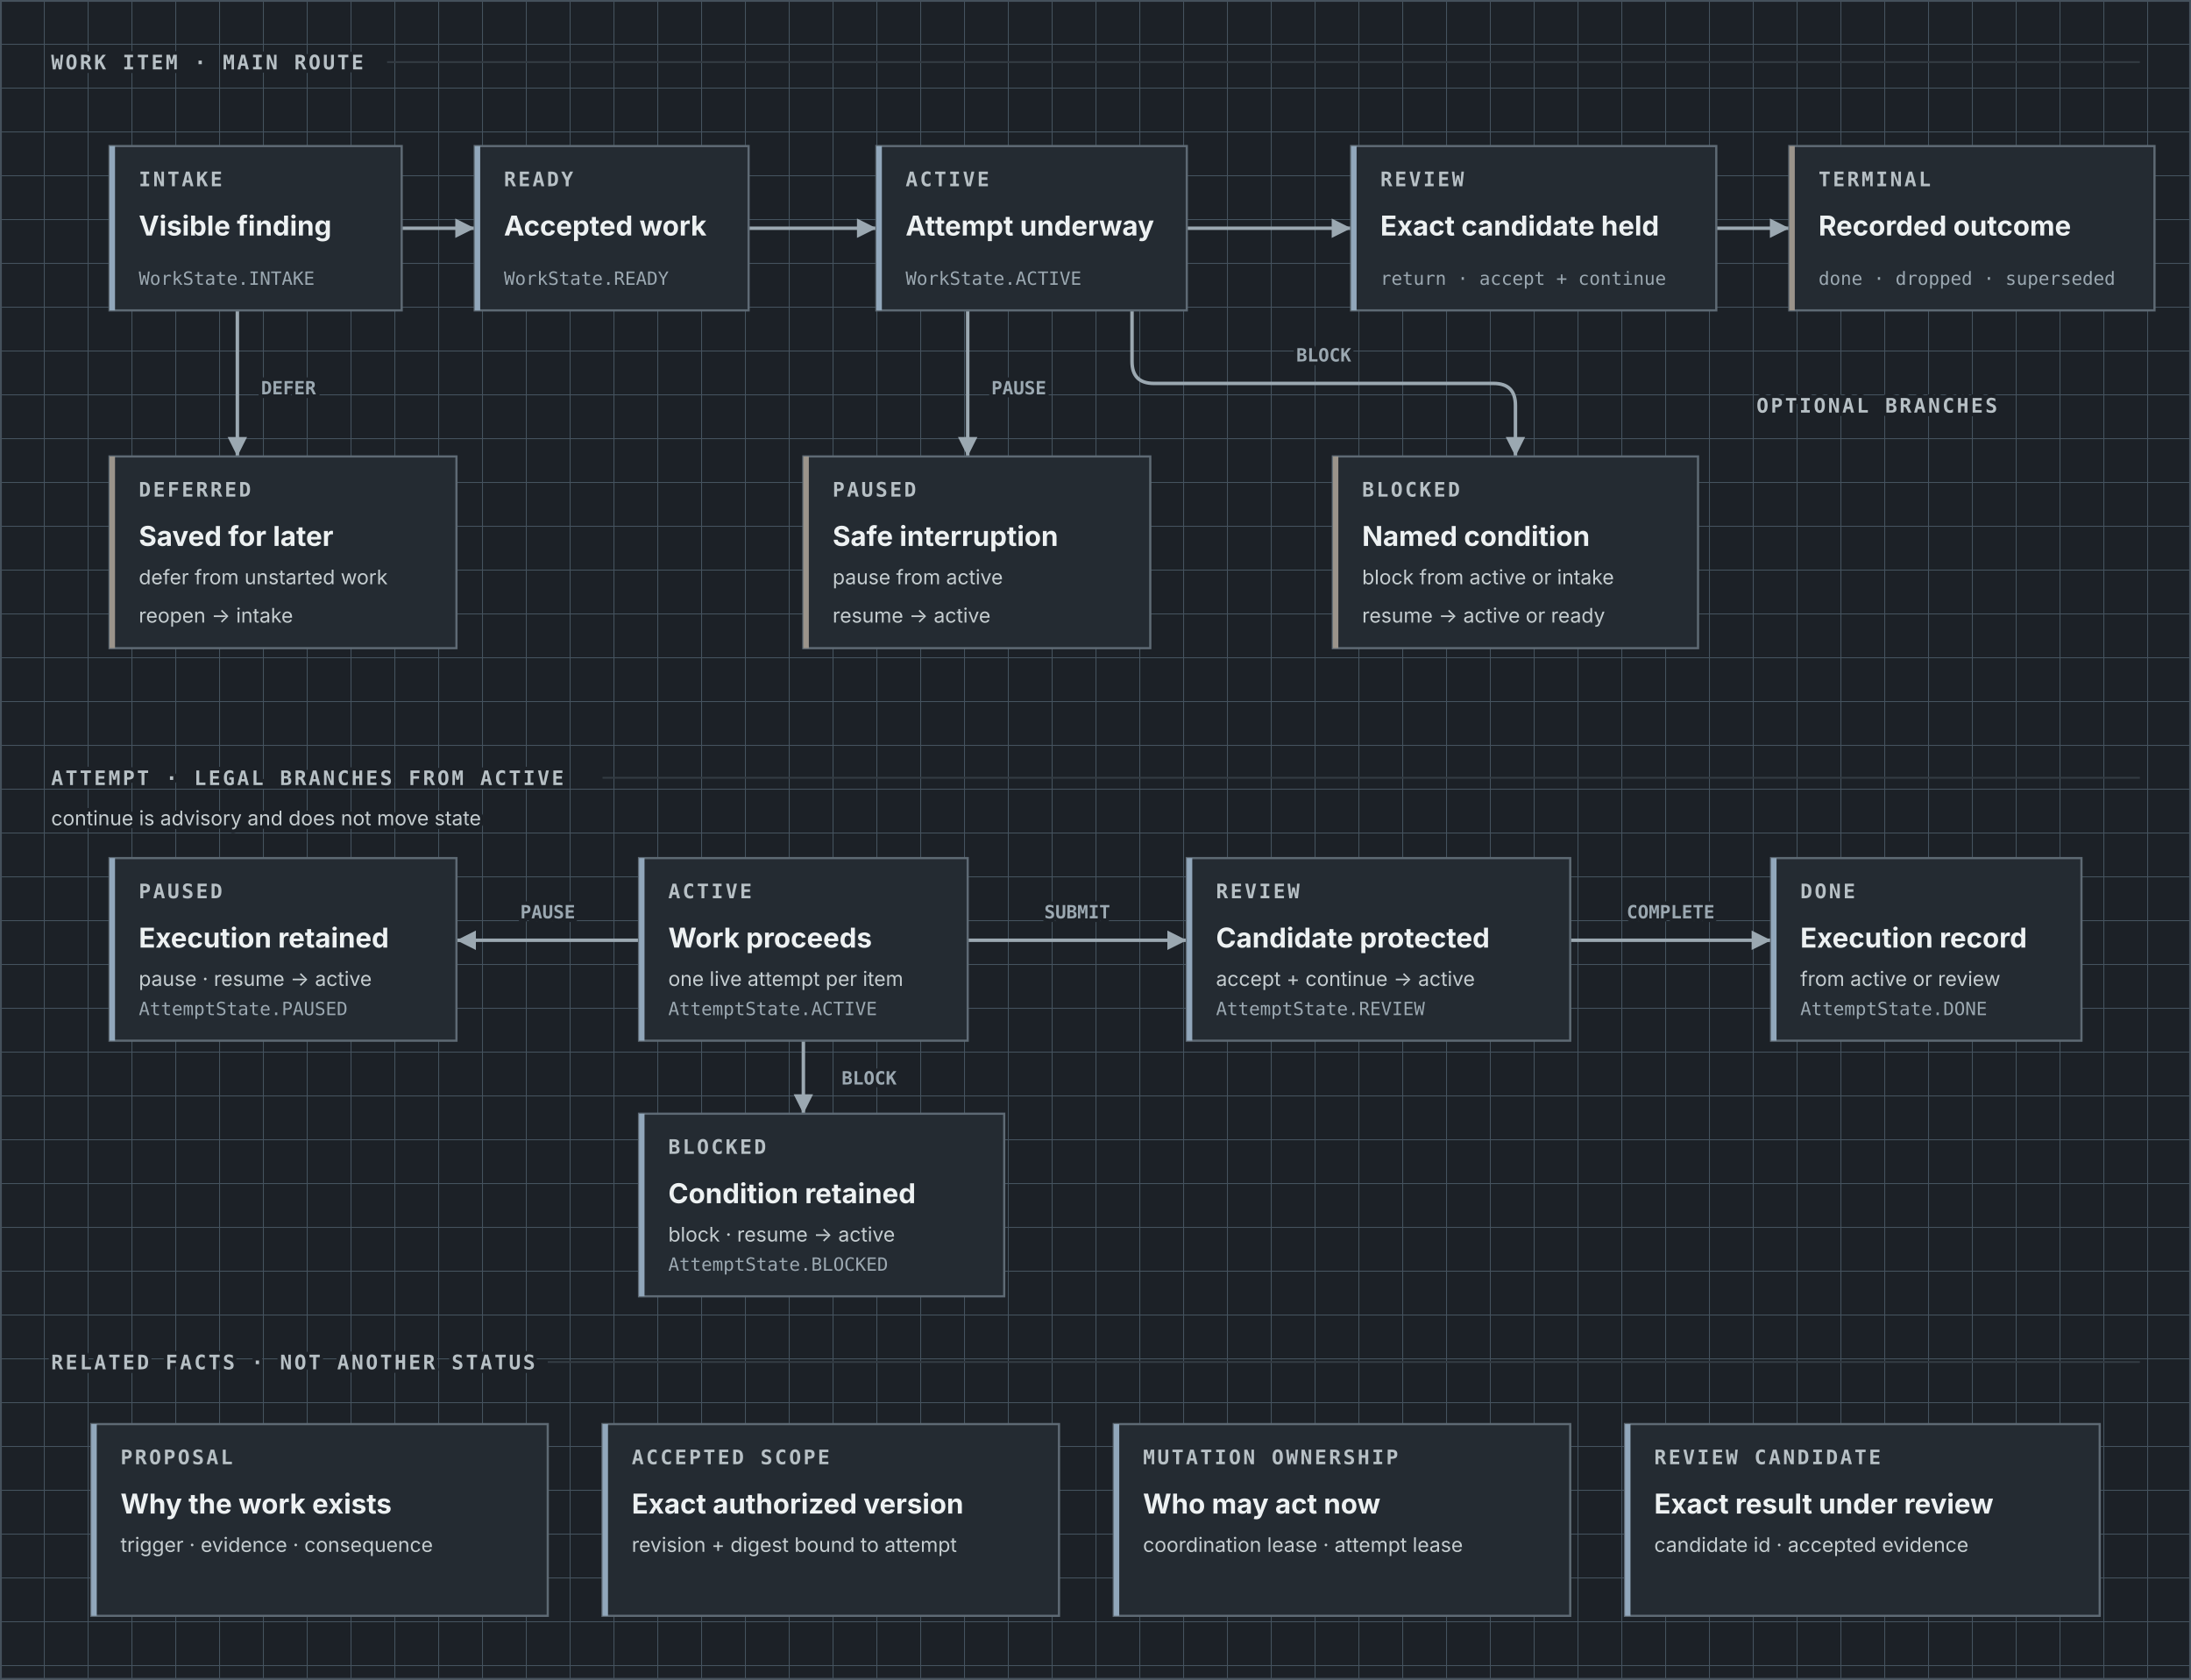
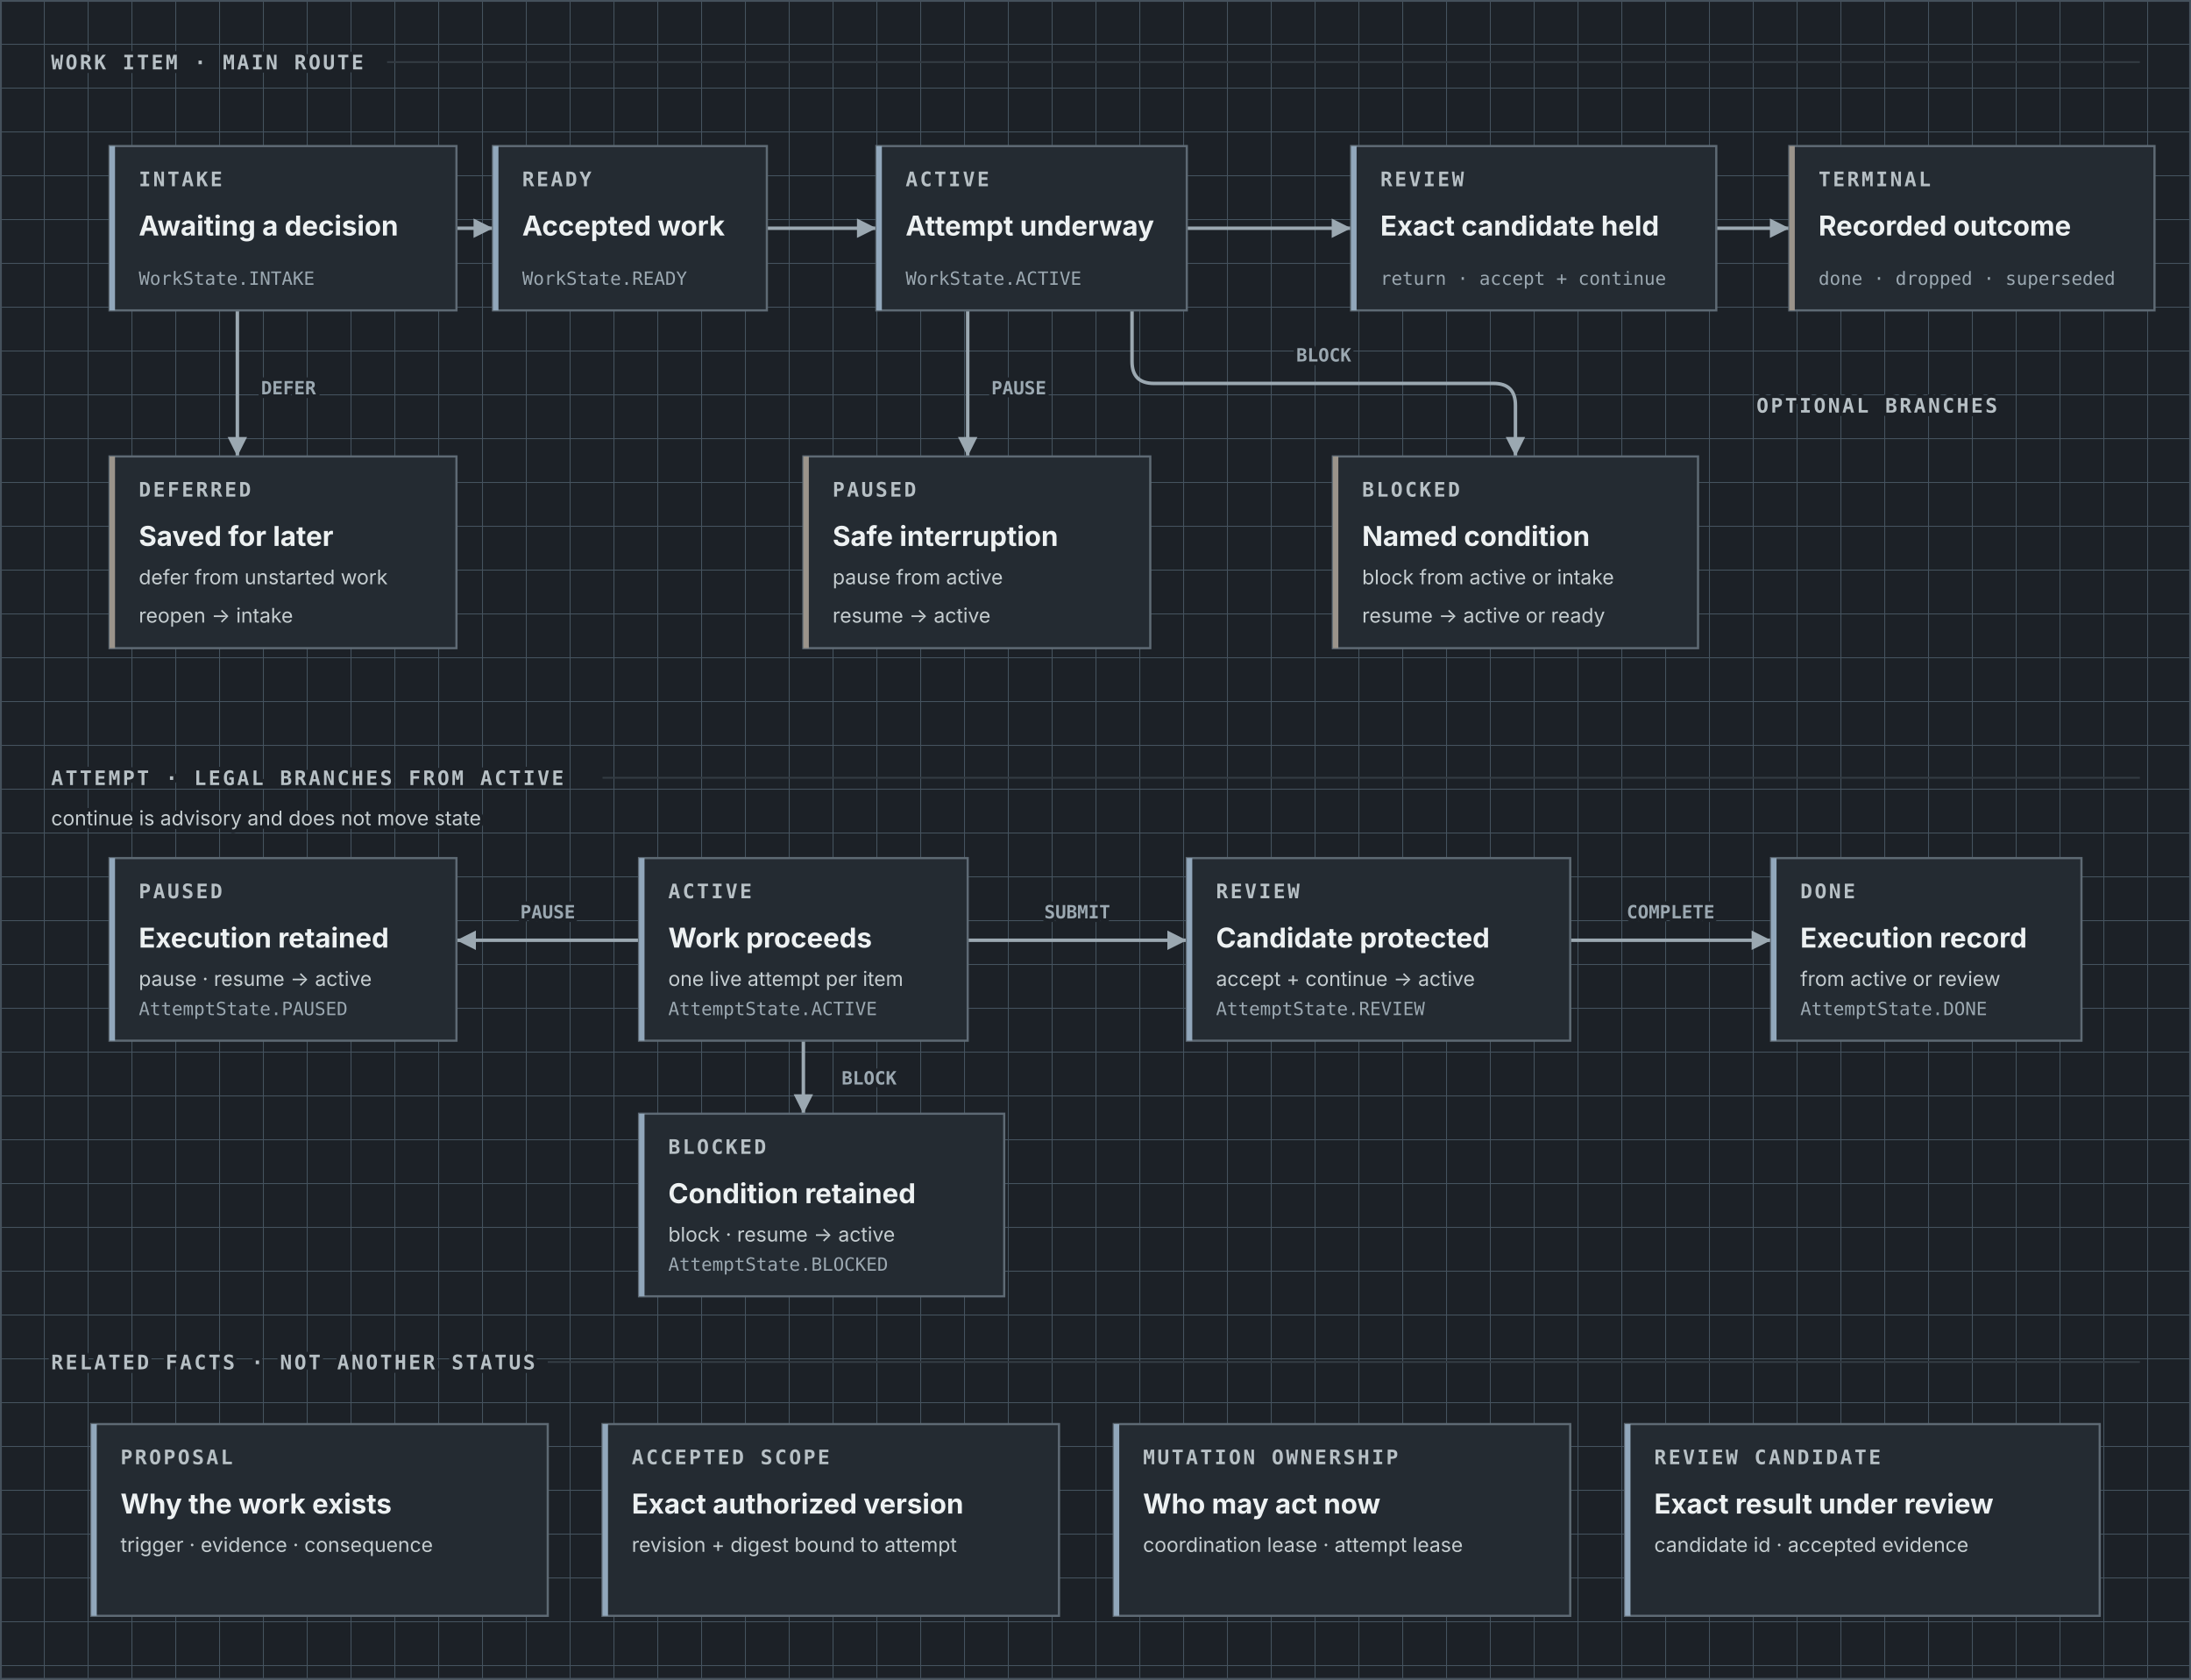
<svg xmlns="http://www.w3.org/2000/svg" role="img" aria-labelledby="title description" viewBox="0 0 1200 920">
  <defs>
    <pattern id="grid" width="24" height="24" patternUnits="userSpaceOnUse">
      <path d="M24 0H0V24" fill="none" stroke="#45535f" stroke-width="1" />
    </pattern>
    <marker id="arrow" viewBox="0 0 10 10" refX="9" refY="5" markerWidth="7" markerHeight="7" orient="auto">
      <path d="M1 1L9 5L1 9Z" fill="#9ba8b1" />
    </marker>
    <style>
      text { font-family: ui-sans-serif, system-ui, -apple-system, BlinkMacSystemFont, "Segoe UI", sans-serif; fill: #edf1f2; }
      .section-label, .box-label, .box-meta, .connector-label, .note-meta { font-family: ui-monospace, SFMono-Regular, Menlo, monospace; }
      .section-label, .box-label { font-size: 11px; font-weight: 700; letter-spacing: 0.11em; fill: #b7c0c5; }
      .section-subtitle { font-size: 11px; fill: #c5cdd0; }
      .guide { stroke: #333b42; stroke-width: 1; }
      .connector { fill: none; stroke: #9ba8b1; stroke-width: 1.9; stroke-linecap: round; }
      .connector-label { font-size: 10px; font-weight: 700; fill: #9ba8b1; }
      .box { fill: #242b32; stroke: #5e6a74; stroke-width: 1.2; }
      .box-title { font-size: 15px; font-weight: 700; }
      .box-body { font-size: 11px; fill: #c5cdd0; }
      .box-meta { font-size: 10px; fill: #9ba8b1; }
      .note { fill: #c5cdd0; }
      .note-meta { font-weight: 700; letter-spacing: 0.08em; fill: #b7c0c5; }
      .canvas-text { paint-order: stroke fill; stroke: #1c2127; stroke-width: 4px; stroke-linejoin: round; }
    </style>
  </defs>
  <rect width="1200" height="920" fill="#1c2127" />
  <rect width="1200" height="920" fill="url(#grid)" />
  <rect x="0.5" y="0.5" width="1199" height="919" fill="none" stroke="#45515c" />
  <line x1="212" y1="34" x2="1172" y2="34" class="guide" />
  <line x1="330" y1="426" x2="1172" y2="426" class="guide" />
  <line x1="300" y1="746" x2="1172" y2="746" class="guide" />
-   <path d="M220 125L260 125" class="connector" marker-end="url(#arrow)" />
-   <path d="M410 125L480 125" class="connector" marker-end="url(#arrow)" />
+   <path d="M250 125L270 125" class="connector" marker-end="url(#arrow)" />
+   <path d="M420 125L480 125" class="connector" marker-end="url(#arrow)" />
  <path d="M650 125L740 125" class="connector" marker-end="url(#arrow)" />
  <path d="M940 125L980 125" class="connector" marker-end="url(#arrow)" />
  <path d="M130 170L130 250" class="connector" marker-end="url(#arrow)" />
  <path d="M530 170L530 250" class="connector" marker-end="url(#arrow)" />
  <path d="M620 170L620 198Q620 210 632 210L818 210Q830 210 830 222L830 250" class="connector" marker-end="url(#arrow)" />
  <path d="M350 515L250 515" class="connector" marker-end="url(#arrow)" />
  <path d="M440 570L440 610" class="connector" marker-end="url(#arrow)" />
  <path d="M530 515L650 515" class="connector" marker-end="url(#arrow)" />
  <path d="M860 515L970 515" class="connector" marker-end="url(#arrow)" />
-   <rect x="60" y="80" width="160" height="90" class="box" />
+   <rect x="60" y="80" width="190" height="90" class="box" />
  <rect x="60" y="80" width="3" height="90" fill="#91a7bb" />
-   <rect x="260" y="80" width="150" height="90" class="box" />
-   <rect x="260" y="80" width="3" height="90" fill="#91a7bb" />
+   <rect x="270" y="80" width="150" height="90" class="box" />
+   <rect x="270" y="80" width="3" height="90" fill="#91a7bb" />
  <rect x="480" y="80" width="170" height="90" class="box" />
  <rect x="480" y="80" width="3" height="90" fill="#91a7bb" />
  <rect x="740" y="80" width="200" height="90" class="box" />
  <rect x="740" y="80" width="3" height="90" fill="#91a7bb" />
  <rect x="980" y="80" width="200" height="90" class="box" />
  <rect x="980" y="80" width="3" height="90" fill="#9b948b" />
  <rect x="60" y="250" width="190" height="105" class="box" />
  <rect x="60" y="250" width="3" height="105" fill="#9b948b" />
  <rect x="440" y="250" width="190" height="105" class="box" />
  <rect x="440" y="250" width="3" height="105" fill="#9b948b" />
  <rect x="730" y="250" width="200" height="105" class="box" />
  <rect x="730" y="250" width="3" height="105" fill="#9b948b" />
  <rect x="60" y="470" width="190" height="100" class="box" />
  <rect x="60" y="470" width="3" height="100" fill="#91a7bb" />
  <rect x="350" y="470" width="180" height="100" class="box" />
  <rect x="350" y="470" width="3" height="100" fill="#91a7bb" />
  <rect x="650" y="470" width="210" height="100" class="box" />
  <rect x="650" y="470" width="3" height="100" fill="#91a7bb" />
  <rect x="970" y="470" width="170" height="100" class="box" />
  <rect x="970" y="470" width="3" height="100" fill="#91a7bb" />
  <rect x="350" y="610" width="200" height="100" class="box" />
  <rect x="350" y="610" width="3" height="100" fill="#91a7bb" />
  <rect x="50" y="780" width="250" height="105" class="box" />
  <rect x="50" y="780" width="3" height="105" fill="#91a7bb" />
  <rect x="330" y="780" width="250" height="105" class="box" />
  <rect x="330" y="780" width="3" height="105" fill="#91a7bb" />
  <rect x="610" y="780" width="250" height="105" class="box" />
  <rect x="610" y="780" width="3" height="105" fill="#91a7bb" />
  <rect x="890" y="780" width="260" height="105" class="box" />
  <rect x="890" y="780" width="3" height="105" fill="#91a7bb" />
  <text x="28" y="38" class="section-label canvas-text">WORK ITEM · MAIN ROUTE</text>
  <text x="962" y="226" class="section-label canvas-text">OPTIONAL BRANCHES</text>
  <text x="28" y="430" class="section-label canvas-text">ATTEMPT · LEGAL BRANCHES FROM ACTIVE</text>
  <text x="28" y="452" class="section-subtitle canvas-text">continue is advisory and does not move state</text>
  <text x="28" y="750" class="section-label canvas-text">RELATED FACTS · NOT ANOTHER STATUS</text>
  <text x="158" y="216" text-anchor="middle" class="connector-label canvas-text">DEFER</text>
  <text x="558" y="216" text-anchor="middle" class="connector-label canvas-text">PAUSE</text>
  <text x="725" y="198" text-anchor="middle" class="connector-label canvas-text">BLOCK</text>
  <text x="300" y="503" text-anchor="middle" class="connector-label canvas-text">PAUSE</text>
  <text x="476" y="594" text-anchor="middle" class="connector-label canvas-text">BLOCK</text>
  <text x="590" y="503" text-anchor="middle" class="connector-label canvas-text">SUBMIT</text>
  <text x="915" y="503" text-anchor="middle" class="connector-label canvas-text">COMPLETE</text>
  <text x="76" y="102" class="box-label">INTAKE</text>
-   <text x="76" y="129" class="box-title">Visible finding</text>
+   <text x="76" y="129" class="box-title">Awaiting a decision</text>
  <text x="76" y="156" class="box-meta">WorkState.INTAKE</text>
-   <text x="276" y="102" class="box-label">READY</text>
-   <text x="276" y="129" class="box-title">Accepted work</text>
-   <text x="276" y="156" class="box-meta">WorkState.READY</text>
+   <text x="286" y="102" class="box-label">READY</text>
+   <text x="286" y="129" class="box-title">Accepted work</text>
+   <text x="286" y="156" class="box-meta">WorkState.READY</text>
  <text x="496" y="102" class="box-label">ACTIVE</text>
  <text x="496" y="129" class="box-title">Attempt underway</text>
  <text x="496" y="156" class="box-meta">WorkState.ACTIVE</text>
  <text x="756" y="102" class="box-label">REVIEW</text>
  <text x="756" y="129" class="box-title">Exact candidate held</text>
  <text x="756" y="156" class="box-meta">return · accept + continue</text>
  <text x="996" y="102" class="box-label">TERMINAL</text>
  <text x="996" y="129" class="box-title">Recorded outcome</text>
  <text x="996" y="156" class="box-meta">done · dropped · superseded</text>
  <text x="76" y="272" class="box-label">DEFERRED</text>
  <text x="76" y="299" class="box-title">Saved for later</text>
  <text x="76" y="320" class="box-body">defer from unstarted work</text>
  <text x="76" y="341" class="box-body">reopen → intake</text>
  <text x="456" y="272" class="box-label">PAUSED</text>
  <text x="456" y="299" class="box-title">Safe interruption</text>
  <text x="456" y="320" class="box-body">pause from active</text>
  <text x="456" y="341" class="box-body">resume → active</text>
  <text x="746" y="272" class="box-label">BLOCKED</text>
  <text x="746" y="299" class="box-title">Named condition</text>
  <text x="746" y="320" class="box-body">block from active or intake</text>
  <text x="746" y="341" class="box-body">resume → active or ready</text>
  <text x="76" y="492" class="box-label">PAUSED</text>
  <text x="76" y="519" class="box-title">Execution retained</text>
  <text x="76" y="540" class="box-body">pause · resume → active</text>
  <text x="76" y="556" class="box-meta">AttemptState.PAUSED</text>
  <text x="366" y="492" class="box-label">ACTIVE</text>
  <text x="366" y="519" class="box-title">Work proceeds</text>
  <text x="366" y="540" class="box-body">one live attempt per item</text>
  <text x="366" y="556" class="box-meta">AttemptState.ACTIVE</text>
  <text x="666" y="492" class="box-label">REVIEW</text>
  <text x="666" y="519" class="box-title">Candidate protected</text>
  <text x="666" y="540" class="box-body">accept + continue → active</text>
  <text x="666" y="556" class="box-meta">AttemptState.REVIEW</text>
  <text x="986" y="492" class="box-label">DONE</text>
  <text x="986" y="519" class="box-title">Execution record</text>
  <text x="986" y="540" class="box-body">from active or review</text>
  <text x="986" y="556" class="box-meta">AttemptState.DONE</text>
  <text x="366" y="632" class="box-label">BLOCKED</text>
  <text x="366" y="659" class="box-title">Condition retained</text>
  <text x="366" y="680" class="box-body">block · resume → active</text>
  <text x="366" y="696" class="box-meta">AttemptState.BLOCKED</text>
  <text x="66" y="802" class="box-label">PROPOSAL</text>
  <text x="66" y="829" class="box-title">Why the work exists</text>
  <text x="66" y="850" class="box-body">trigger · evidence · consequence</text>
  <text x="346" y="802" class="box-label">ACCEPTED SCOPE</text>
  <text x="346" y="829" class="box-title">Exact authorized version</text>
  <text x="346" y="850" class="box-body">revision + digest bound to attempt</text>
  <text x="626" y="802" class="box-label">MUTATION OWNERSHIP</text>
  <text x="626" y="829" class="box-title">Who may act now</text>
  <text x="626" y="850" class="box-body">coordination lease · attempt lease</text>
  <text x="906" y="802" class="box-label">REVIEW CANDIDATE</text>
  <text x="906" y="829" class="box-title">Exact result under review</text>
  <text x="906" y="850" class="box-body">candidate id · accepted evidence</text>
</svg>
